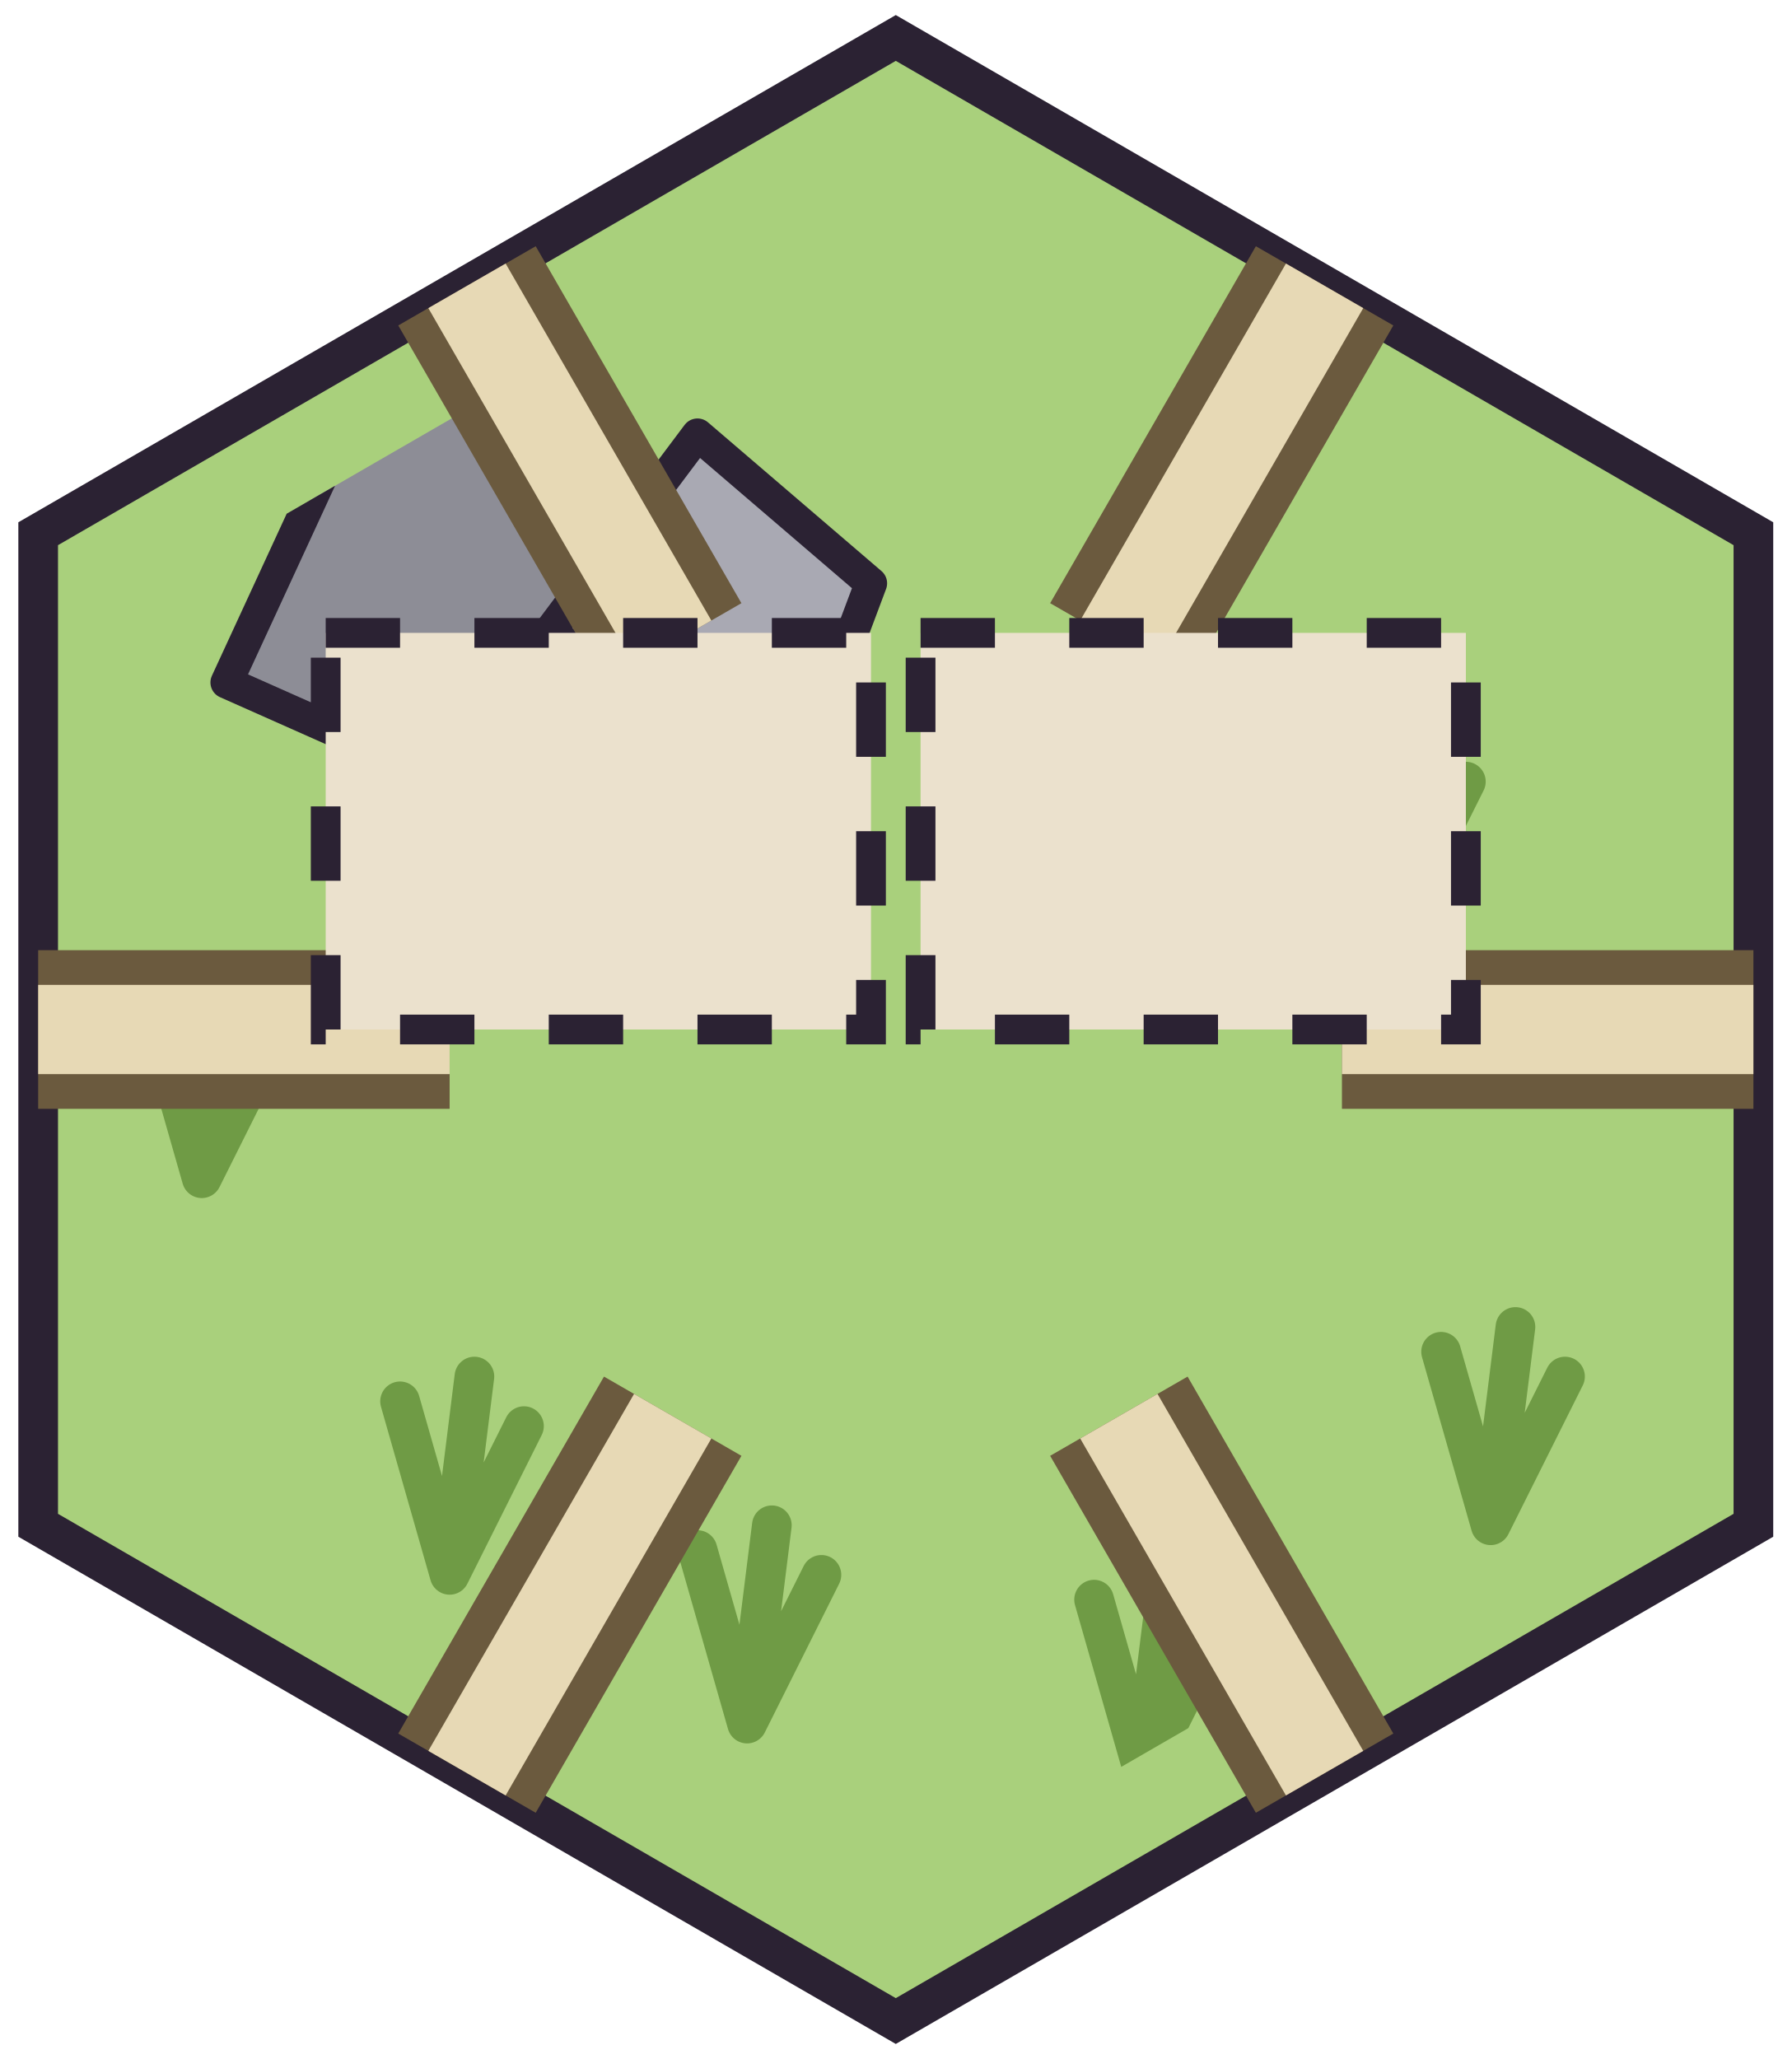
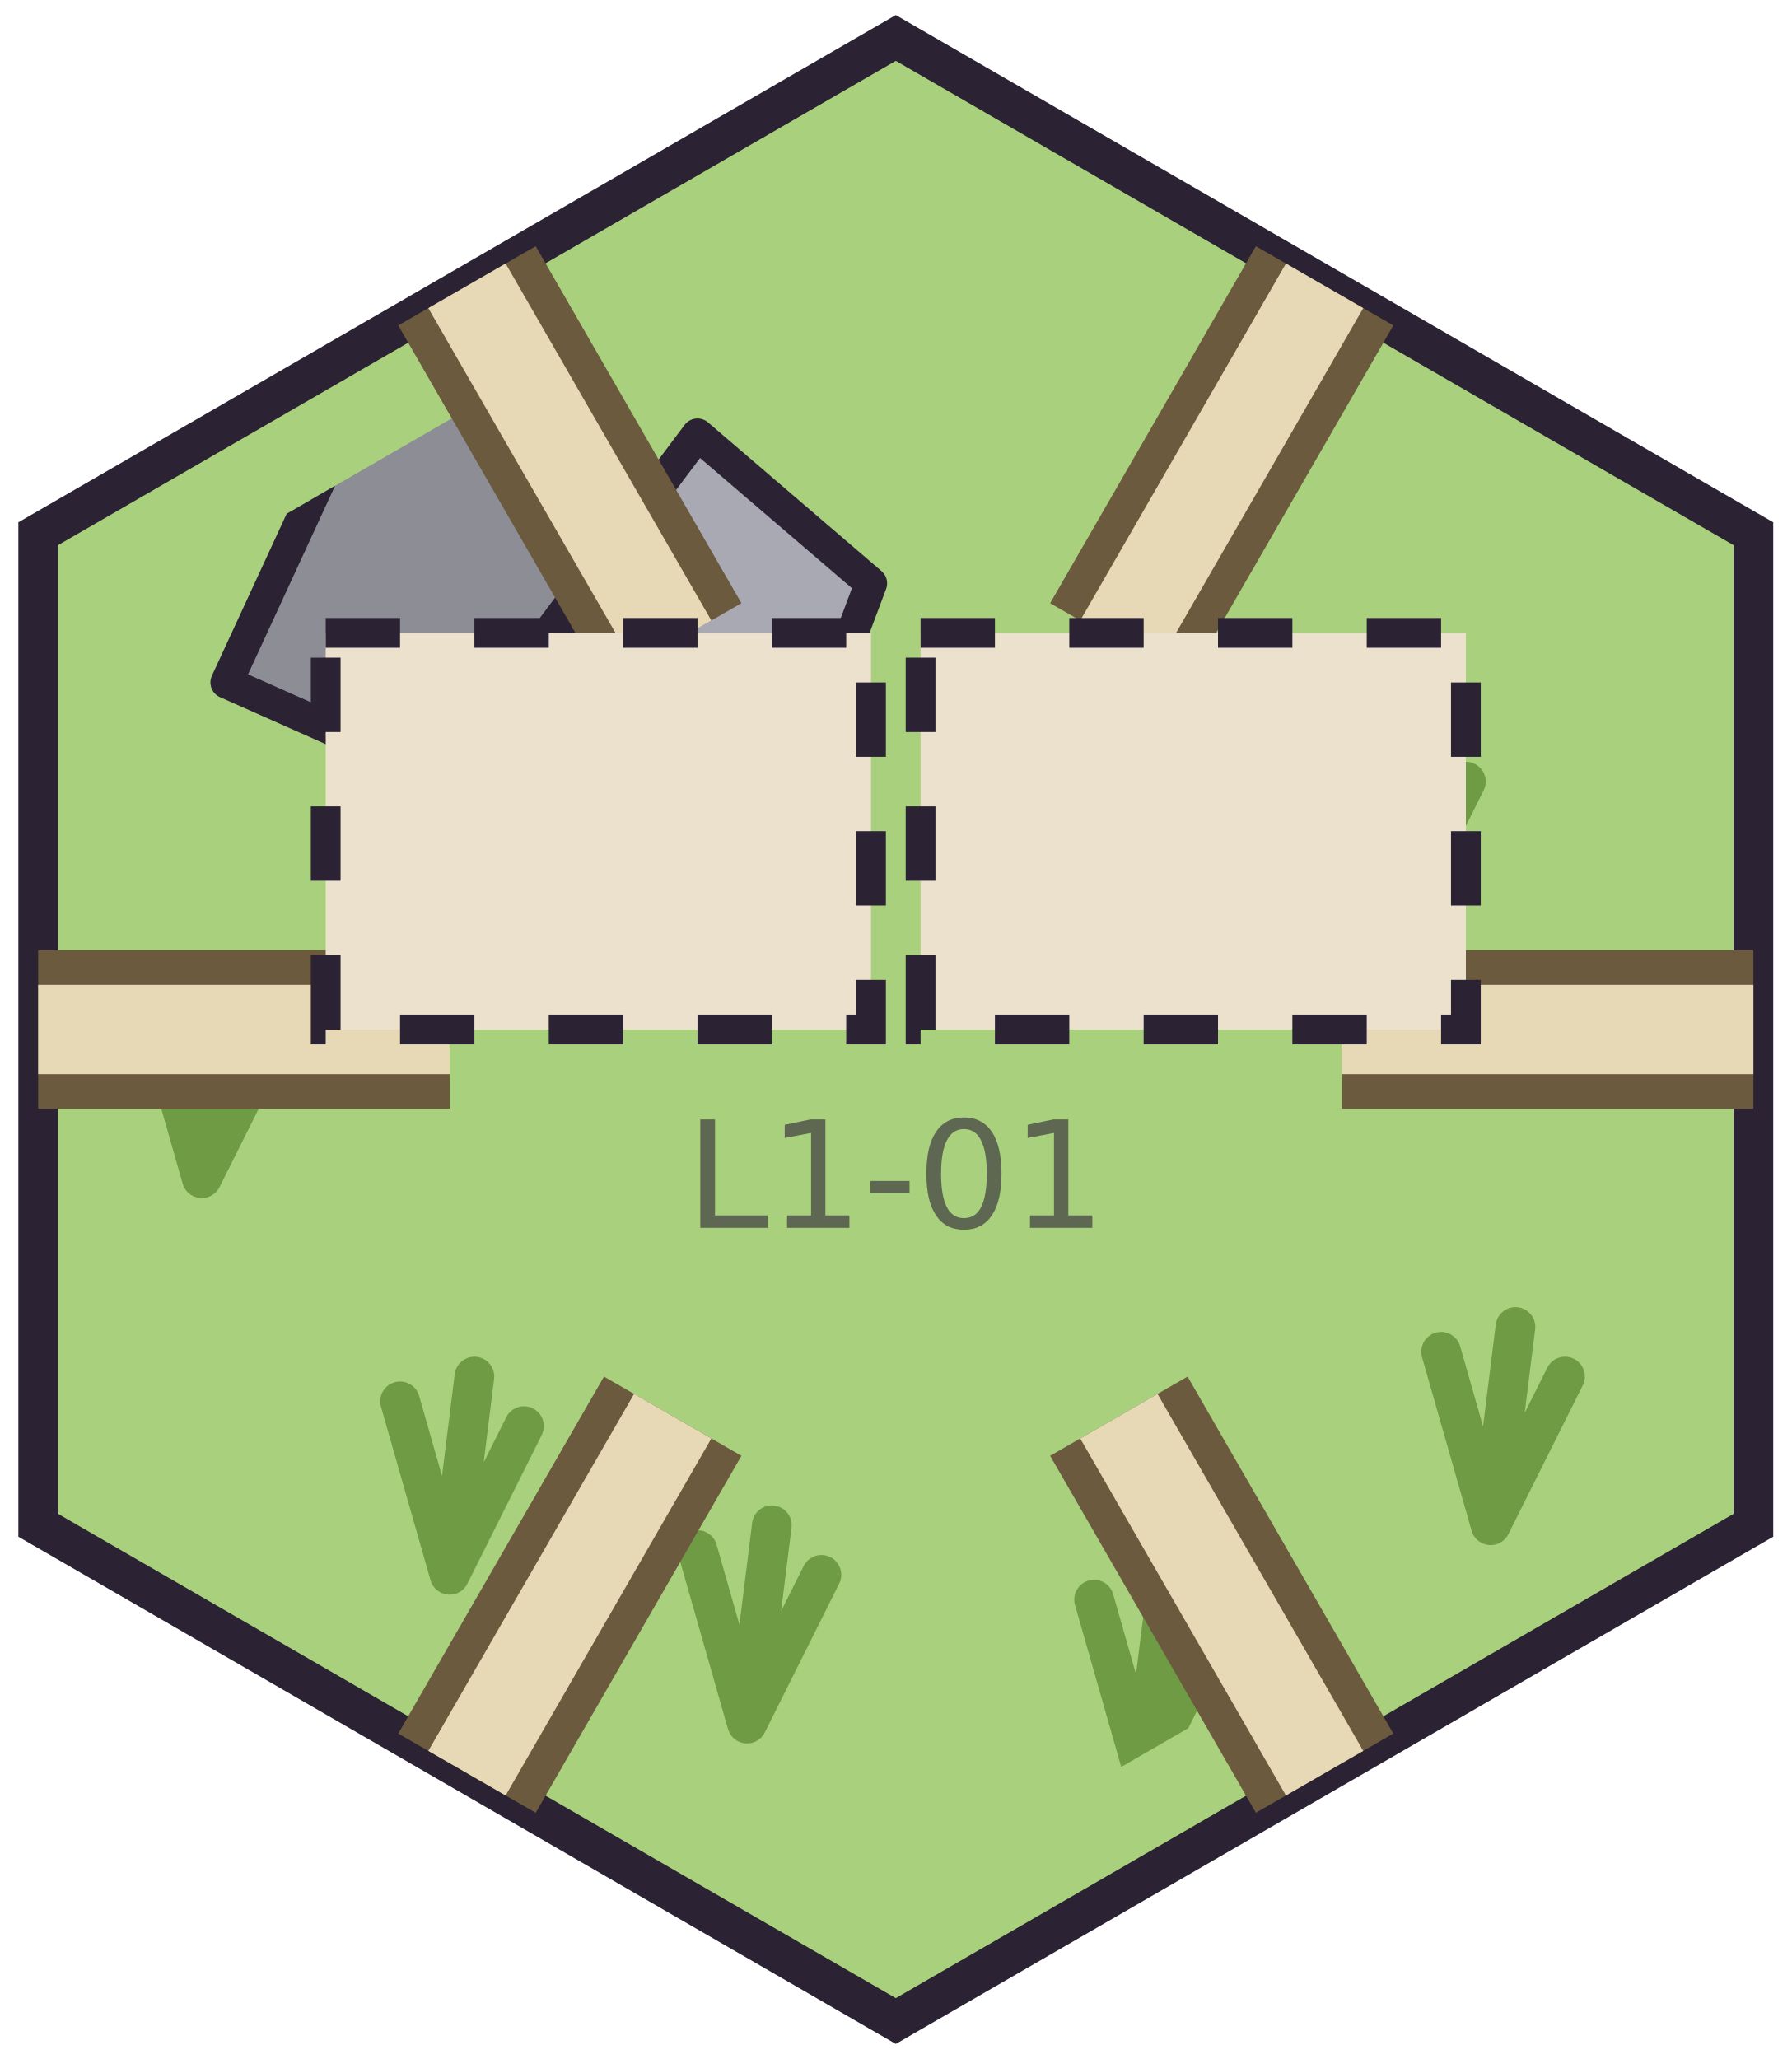
<svg xmlns="http://www.w3.org/2000/svg" viewBox="-36.14 -41.50 72.28 83.00" width="181" height="208" font-family="DejaVu Sans, Arial, sans-serif">
  <polygon points="34.6,20.0 0.0,40.0 -34.6,20.0 -34.6,-20.0 -0.0,-40.0 34.6,-20.0" fill="#a9d07c" stroke="#2b2233" stroke-width="1.6" />
  <clipPath id="c_iron">
    <polygon points="30.3,17.5 0.0,35.0 -30.3,17.5 -30.3,-17.5 -0.0,-35.0 30.3,-17.5" />
  </clipPath>
  <g clip-path="url(#c_iron)">
    <path d="M-18 22 l-2 -7 M-18 22 l1 -8 M-18 22 l3 -6" stroke="#6f9b45" stroke-width="1.6" fill="none" stroke-linecap="round" />
    <path d="M-6 28 l-2 -7 M-6 28 l1 -8 M-6 28 l3 -6" stroke="#6f9b45" stroke-width="1.6" fill="none" stroke-linecap="round" />
    <path d="M10 30 l-2 -7 M10 30 l1 -8 M10 30 l3 -6" stroke="#6f9b45" stroke-width="1.6" fill="none" stroke-linecap="round" />
    <path d="M24 20 l-2 -7 M24 20 l1 -8 M24 20 l3 -6" stroke="#6f9b45" stroke-width="1.6" fill="none" stroke-linecap="round" />
    <path d="M20 -4 l-2 -7 M20 -4 l1 -8 M20 -4 l3 -6" stroke="#6f9b45" stroke-width="1.6" fill="none" stroke-linecap="round" />
    <path d="M-28 6 l-2 -7 M-28 6 l1 -8 M-28 6 l3 -6" stroke="#6f9b45" stroke-width="1.6" fill="none" stroke-linecap="round" />
    <g stroke="#2b2233" stroke-width="1.3" stroke-linejoin="round">
      <polygon points="-27,-14 -21,-27 -12,-24 -11,-14 -18,-10" fill="#8d8d96" />
      <polygon points="-14,-16 -8,-24 -1,-18 -4,-10" fill="#a9a9b3" />
    </g>
  </g>
  <line x1="34.6" y1="0.0" x2="18.0" y2="0.0" stroke="#6b5a3e" stroke-width="6.4" />
  <line x1="34.6" y1="0.0" x2="18.0" y2="0.0" stroke="#e7d9b5" stroke-width="3.6" />
  <line x1="17.3" y1="-30.0" x2="9.0" y2="-15.6" stroke="#6b5a3e" stroke-width="6.4" />
  <line x1="17.3" y1="-30.0" x2="9.0" y2="-15.6" stroke="#e7d9b5" stroke-width="3.6" />
  <line x1="-17.3" y1="-30.0" x2="-9.0" y2="-15.6" stroke="#6b5a3e" stroke-width="6.4" />
  <line x1="-17.3" y1="-30.0" x2="-9.0" y2="-15.6" stroke="#e7d9b5" stroke-width="3.6" />
  <line x1="-34.6" y1="0.0" x2="-18.0" y2="0.0" stroke="#6b5a3e" stroke-width="6.4" />
  <line x1="-34.6" y1="0.0" x2="-18.0" y2="0.0" stroke="#e7d9b5" stroke-width="3.6" />
  <line x1="-17.3" y1="30.0" x2="-9.0" y2="15.6" stroke="#6b5a3e" stroke-width="6.4" />
  <line x1="-17.3" y1="30.0" x2="-9.0" y2="15.6" stroke="#e7d9b5" stroke-width="3.6" />
  <line x1="17.3" y1="30.0" x2="9.0" y2="15.6" stroke="#6b5a3e" stroke-width="6.4" />
  <line x1="17.3" y1="30.0" x2="9.0" y2="15.6" stroke="#e7d9b5" stroke-width="3.6" />
  <rect x="-23" y="-16" width="22" height="16" fill="#ebe1cd" stroke="#2b2233" stroke-width="1.2" stroke-dasharray="3" />
  <rect x="1" y="-16" width="22" height="16" fill="#ebe1cd" stroke="#2b2233" stroke-width="1.2" stroke-dasharray="3" />
+   <text x="0" y="8" text-anchor="middle" font-size="6" fill="#2b2233" opacity="0.6">L1-01</text>
</svg>
